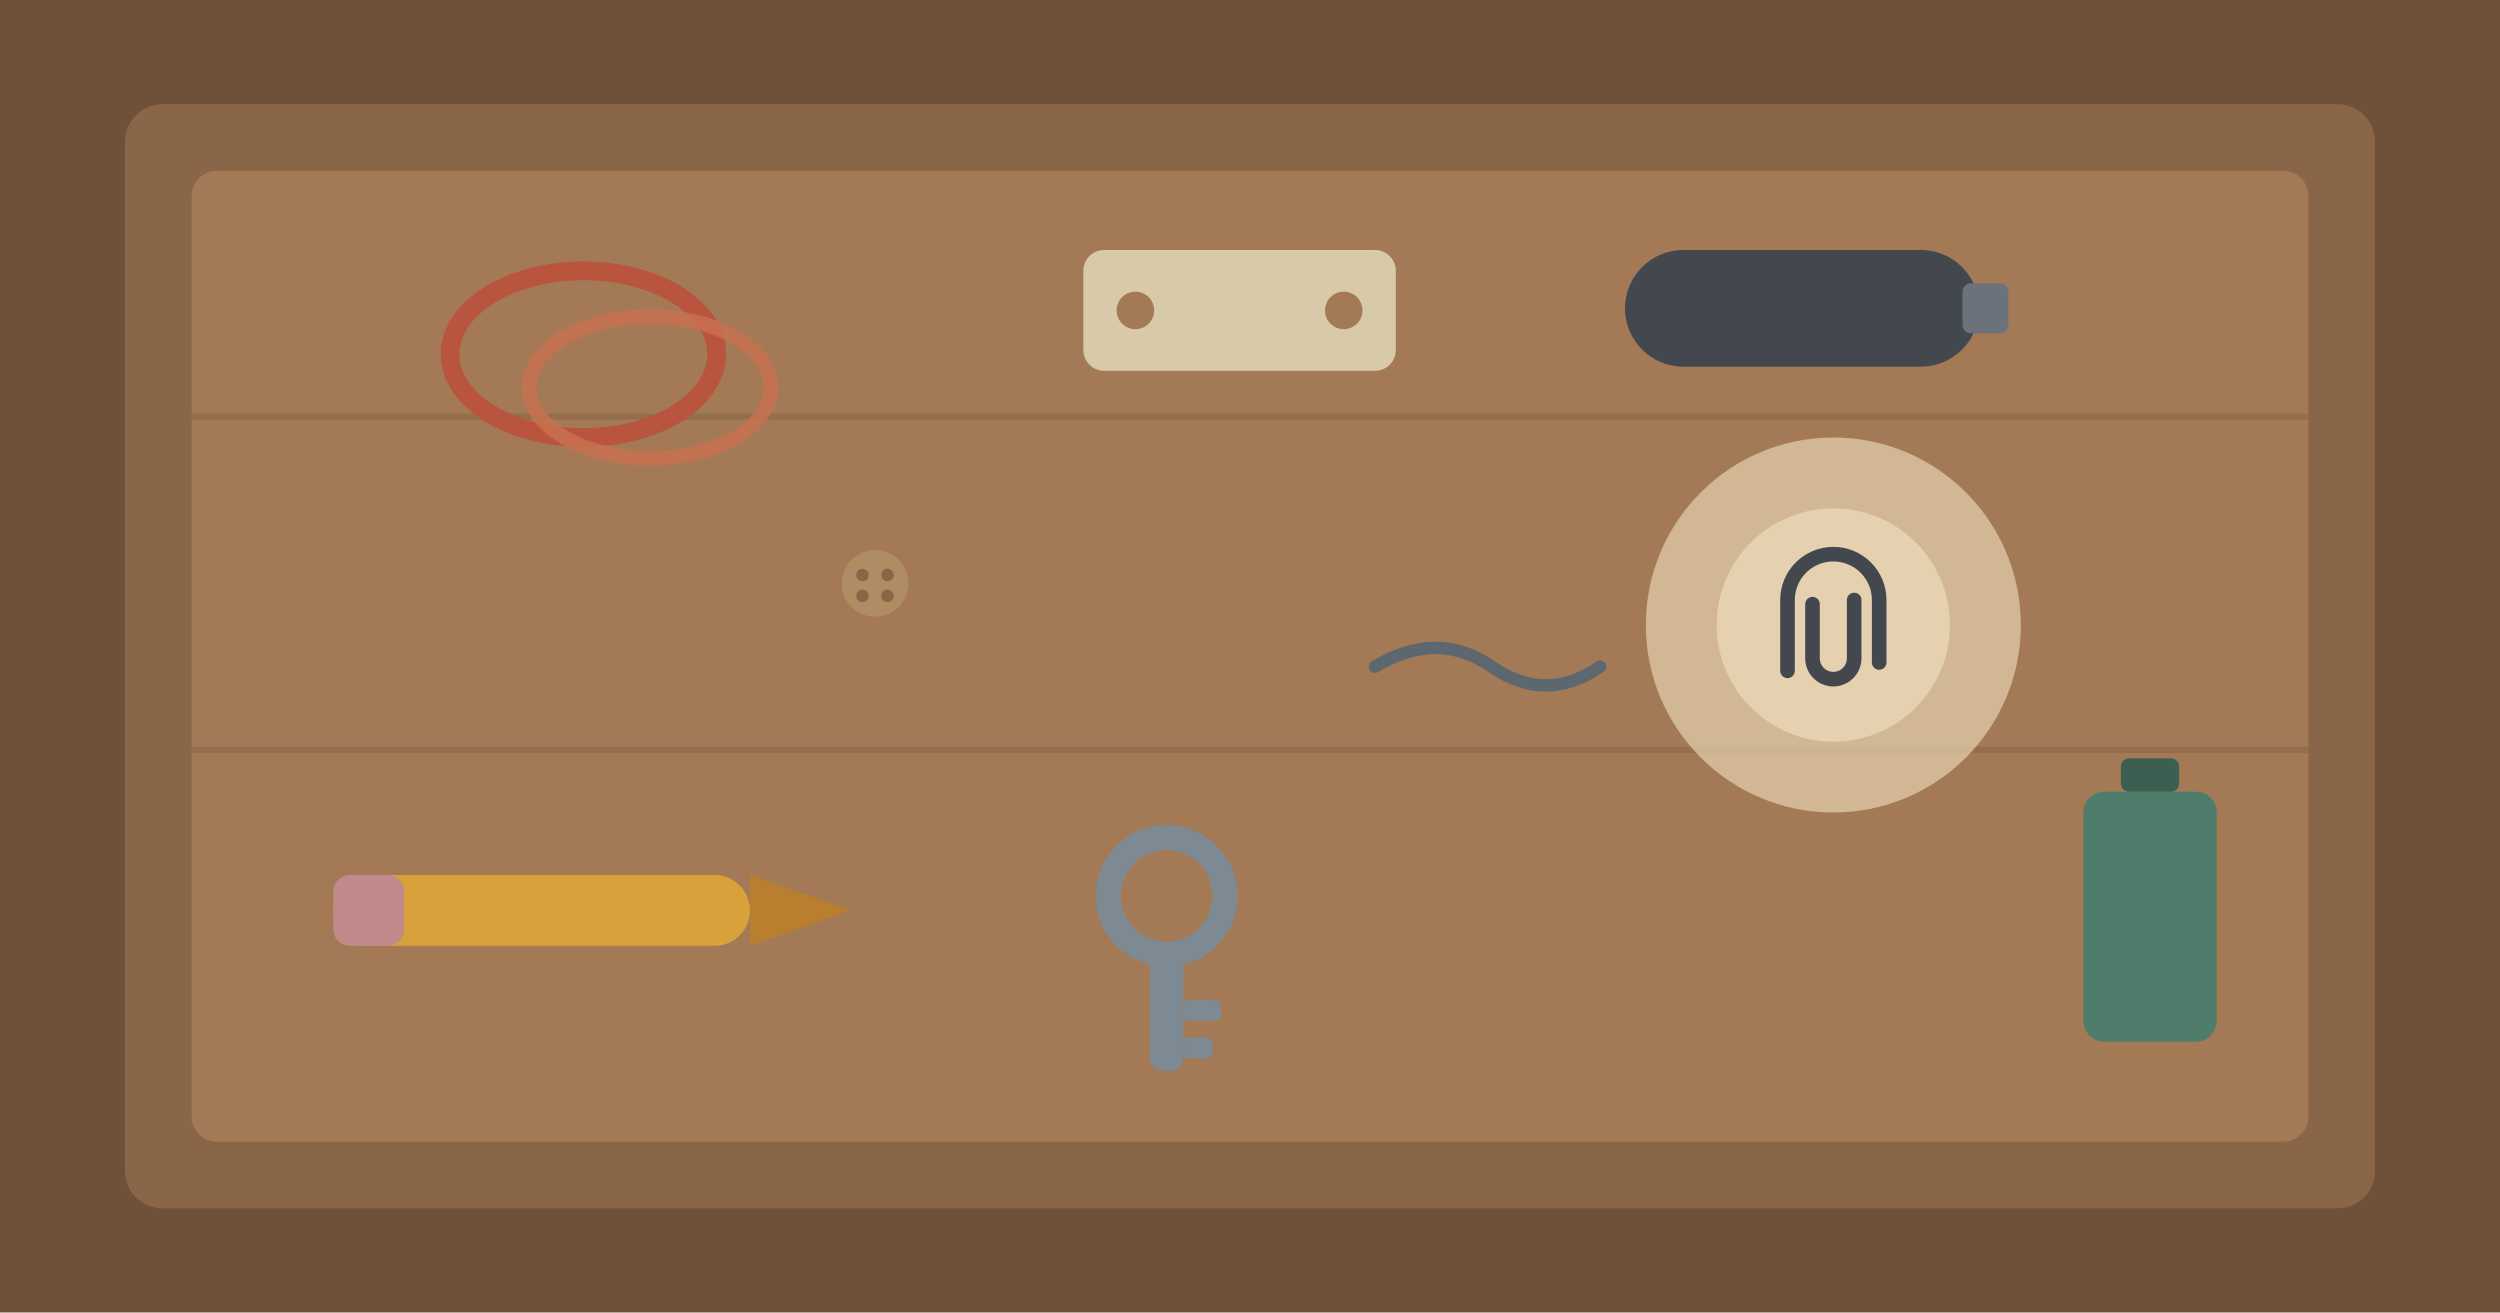
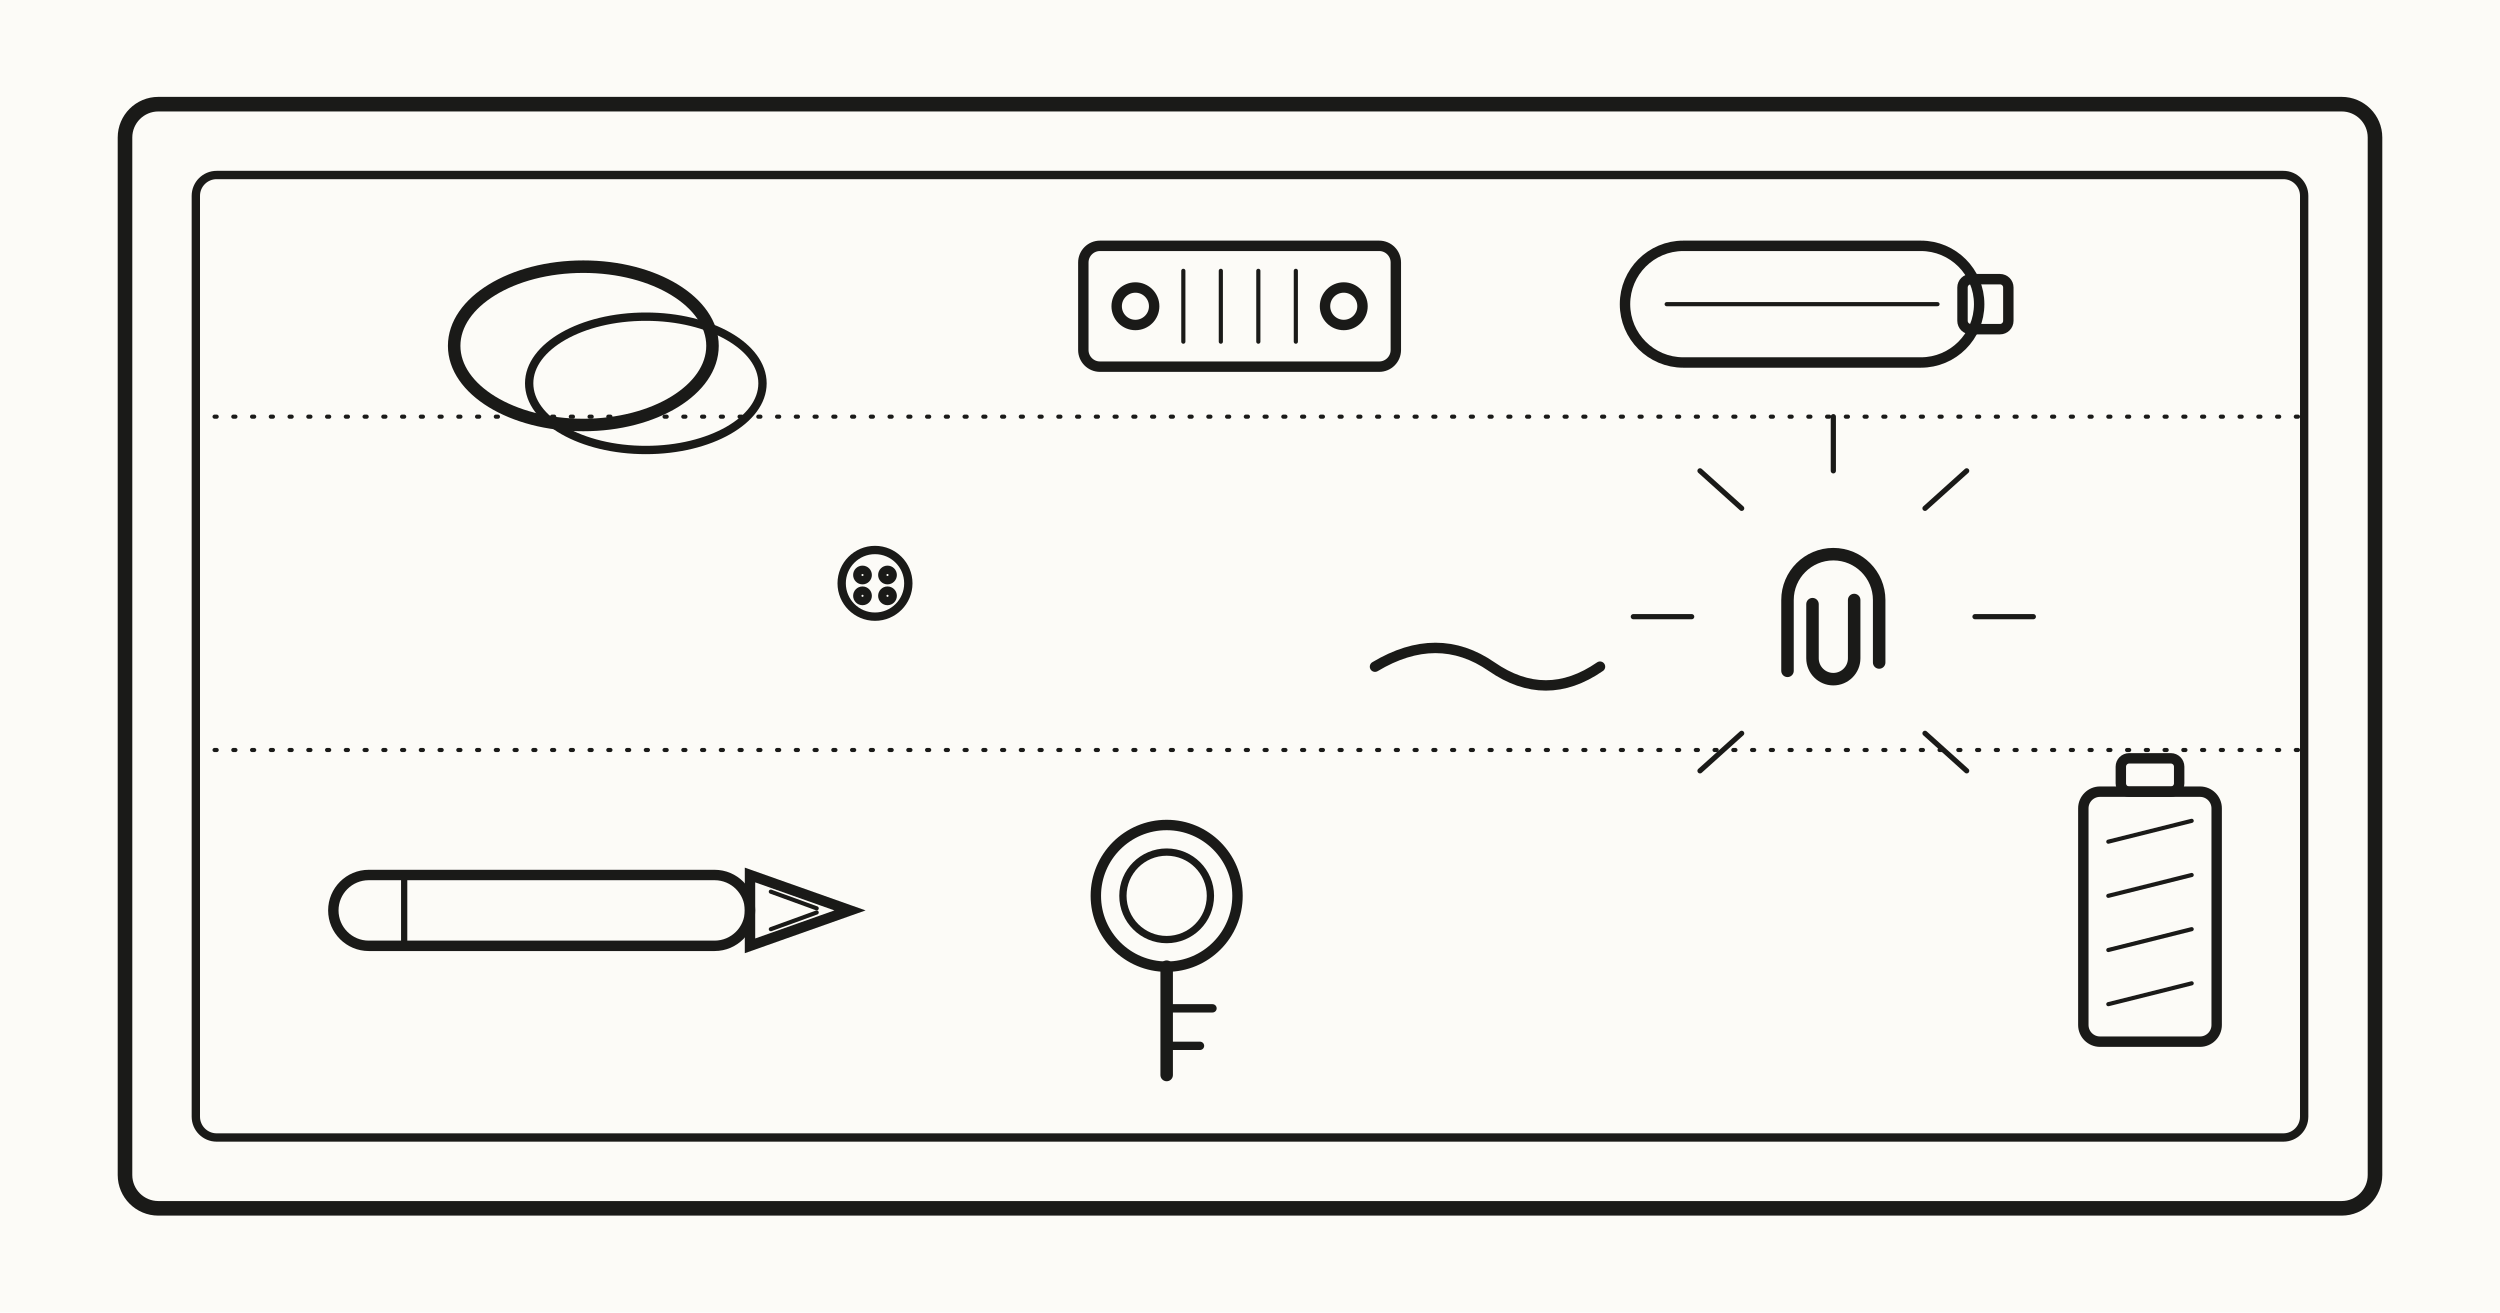
<svg xmlns="http://www.w3.org/2000/svg" viewBox="0 0 1200 630">
-   <rect width="1200" height="630" fill="#6e5138" />
-   <rect x="60" y="50" width="1080" height="530" rx="18" fill="#8a6648" />
-   <rect x="92" y="82" width="1016" height="466" rx="12" fill="#a37a55" />
-   <g fill="none" stroke="#8a6648" stroke-width="3" opacity="0.6">
-     <line x1="92" y1="200" x2="1108" y2="200" />
-     <line x1="92" y1="360" x2="1108" y2="360" />
+   <rect width="1200" height="630" fill="#fcfbf7" />
+   <g stroke="#1a1a18" fill="none" stroke-linecap="round">
+     <rect x="60" y="50" width="1080" height="530" rx="16" stroke-width="7" />
+     <rect x="94" y="84" width="1012" height="462" rx="10" stroke-width="4" />
+     <g stroke-width="2" stroke-dasharray="1 8">
+       <line x1="94" y1="200" x2="1106" y2="200" />
+       <line x1="94" y1="360" x2="1106" y2="360" />
+     </g>
+     <g stroke-width="6">
+       <ellipse cx="280" cy="166" rx="62" ry="38" />
+       <ellipse cx="310" cy="184" rx="56" ry="32" stroke-width="4" />
+     </g>
+     <g stroke-width="5">
+       <rect x="520" y="118" width="150" height="58" rx="8" />
+       <circle cx="545" cy="147" r="9" />
+       <circle cx="645" cy="147" r="9" />
+       <g stroke-width="2">
+         <line x1="568" y1="130" x2="568" y2="164" />
+         <line x1="586" y1="130" x2="586" y2="164" />
+         <line x1="604" y1="130" x2="604" y2="164" />
+         <line x1="622" y1="130" x2="622" y2="164" />
+       </g>
+     </g>
+     <g stroke-width="5">
+       <rect x="780" y="118" width="170" height="56" rx="28" />
+       <rect x="942" y="134" width="22" height="24" rx="4" />
+       <line x1="800" y1="146" x2="930" y2="146" stroke-width="2" />
+     </g>
+     <g stroke-width="5">
+       <rect x="160" y="420" width="200" height="34" rx="17" />
+       <polygon points="360,420 408,437 360,454" />
+       <line x1="194" y1="420" x2="194" y2="454" stroke-width="3" />
+       <g stroke-width="2">
+         <line x1="370" y1="428" x2="392" y2="436" />
+         <line x1="370" y1="446" x2="392" y2="438" />
+       </g>
+     </g>
+     <g stroke-width="5">
+       <circle cx="560" cy="430" r="34" />
+       <circle cx="560" cy="430" r="21" stroke-width="3.5" />
+       <line x1="560" y1="464" x2="560" y2="516" stroke-width="6" />
+       <line x1="560" y1="484" x2="582" y2="484" stroke-width="4" />
+       <line x1="560" y1="502" x2="576" y2="502" stroke-width="4" />
+     </g>
+     <g stroke-width="4">
+       <circle cx="420" cy="280" r="16" />
+       <circle cx="414" cy="276" r="2.5" />
+       <circle cx="426" cy="276" r="2.5" />
+       <circle cx="414" cy="286" r="2.5" />
+       <circle cx="426" cy="286" r="2.5" />
+     </g>
+     <path d="M660 320 q30 -18 56 0 q26 18 52 0" stroke-width="5" />
+     <g stroke-width="5">
+       <rect x="1000" y="380" width="64" height="120" rx="8" />
+       <rect x="1018" y="364" width="28" height="16" rx="4" />
+       <g stroke-width="2">
+         <line x1="1012" y1="404" x2="1052" y2="394" />
+         <line x1="1012" y1="430" x2="1052" y2="420" />
+         <line x1="1012" y1="456" x2="1052" y2="446" />
+         <line x1="1012" y1="482" x2="1052" y2="472" />
+       </g>
+     </g>
+     <g stroke-width="6">
+       <path d="M858 322 v-34 a22 22 0 0 1 44 0 v30 m-32 -28 v26 a10 10 0 0 0 20 0 v-28" />
+     </g>
+     <g stroke-width="2.5">
+       <line x1="880" y1="226" x2="880" y2="200" />
+       <line x1="836" y1="244" x2="816" y2="226" />
+       <line x1="924" y1="244" x2="944" y2="226" />
+       <line x1="812" y1="296" x2="784" y2="296" />
+       <line x1="948" y1="296" x2="976" y2="296" />
+       <line x1="836" y1="352" x2="816" y2="370" />
+       <line x1="924" y1="352" x2="944" y2="370" />
+     </g>
  </g>
-   <g>
-     <ellipse cx="280" cy="170" rx="64" ry="40" fill="none" stroke="#b9543f" stroke-width="9" />
-     <ellipse cx="312" cy="186" rx="58" ry="34" fill="none" stroke="#c9714f" stroke-width="7" opacity="0.8" />
-   </g>
-   <g fill="#d8c9a8">
-     <rect x="520" y="120" width="150" height="58" rx="10" />
-     <circle cx="545" cy="149" r="9" fill="#a37a55" />
-     <circle cx="645" cy="149" r="9" fill="#a37a55" />
-   </g>
-   <rect x="780" y="120" width="170" height="56" rx="28" fill="#43484f" />
-   <rect x="942" y="136" width="22" height="24" rx="4" fill="#6b727c" />
-   <g>
-     <rect x="160" y="420" width="200" height="34" rx="17" fill="#d9a13b" />
-     <polygon points="360,420 408,437 360,454" fill="#b97f2e" />
-     <rect x="160" y="420" width="34" height="34" rx="8" fill="#c08a8a" />
-   </g>
-   <g fill="#7d8a93">
-     <circle cx="560" cy="430" r="34" />
-     <circle cx="560" cy="430" r="22" fill="#a37a55" />
-     <rect x="552" y="456" width="16" height="58" rx="6" />
-     <rect x="568" y="480" width="18" height="10" rx="3" />
-     <rect x="568" y="498" width="14" height="10" rx="3" />
-   </g>
-   <g>
-     <circle cx="880" cy="300" r="90" fill="#f7e9c9" opacity="0.55" />
-     <circle cx="880" cy="300" r="56" fill="#f7e9c9" opacity="0.5" />
-     <path d="M858 322 v-34 a22 22 0 0 1 44 0 v30 m-32 -28 v26 a10 10 0 0 0 20 0 v-28" fill="none" stroke="#43484f" stroke-width="7" stroke-linecap="round" />
-   </g>
-   <g fill="#b08c62">
-     <circle cx="420" cy="280" r="16" />
-     <circle cx="414" cy="276" r="3" fill="#8a6648" />
-     <circle cx="426" cy="276" r="3" fill="#8a6648" />
-     <circle cx="414" cy="286" r="3" fill="#8a6648" />
-     <circle cx="426" cy="286" r="3" fill="#8a6648" />
-   </g>
-   <g stroke="#5d6770" stroke-width="6" fill="none" stroke-linecap="round">
-     <path d="M660 320 q30 -18 56 0 q26 18 52 0" />
-   </g>
-   <rect x="1000" y="380" width="64" height="120" rx="10" fill="#4f7d6b" />
-   <rect x="1018" y="364" width="28" height="16" rx="4" fill="#3c5f52" />
</svg>
